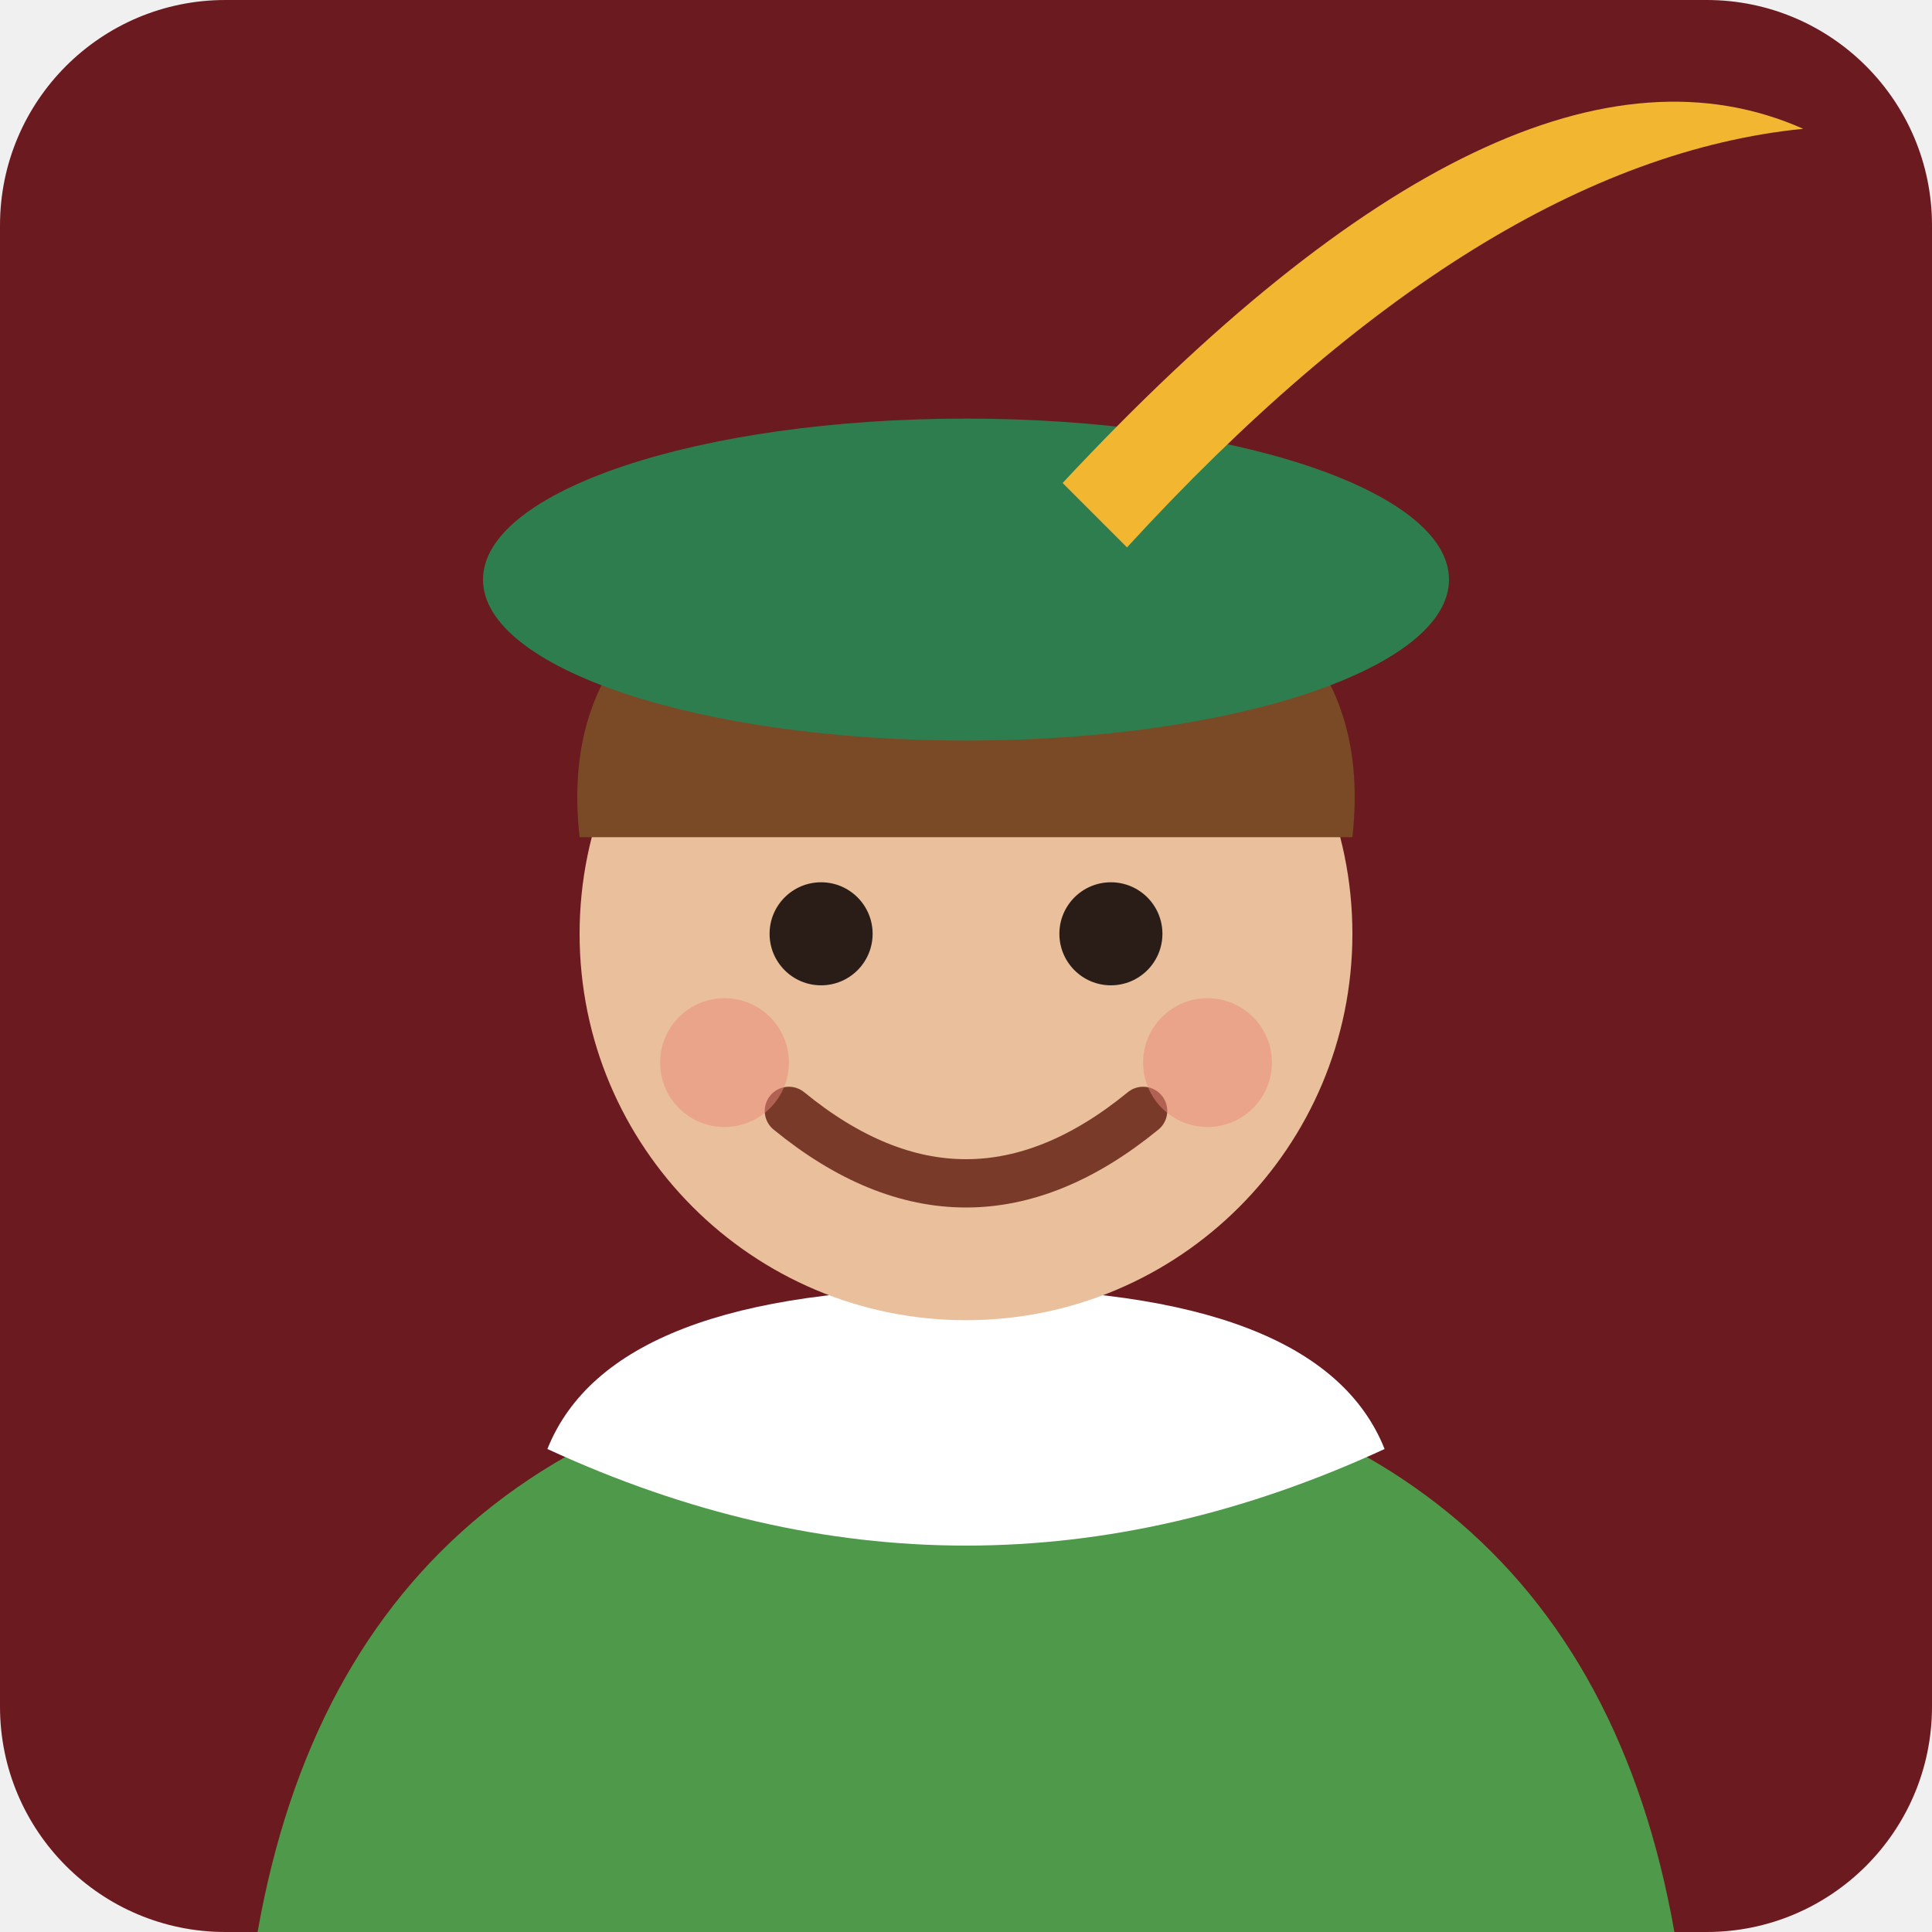
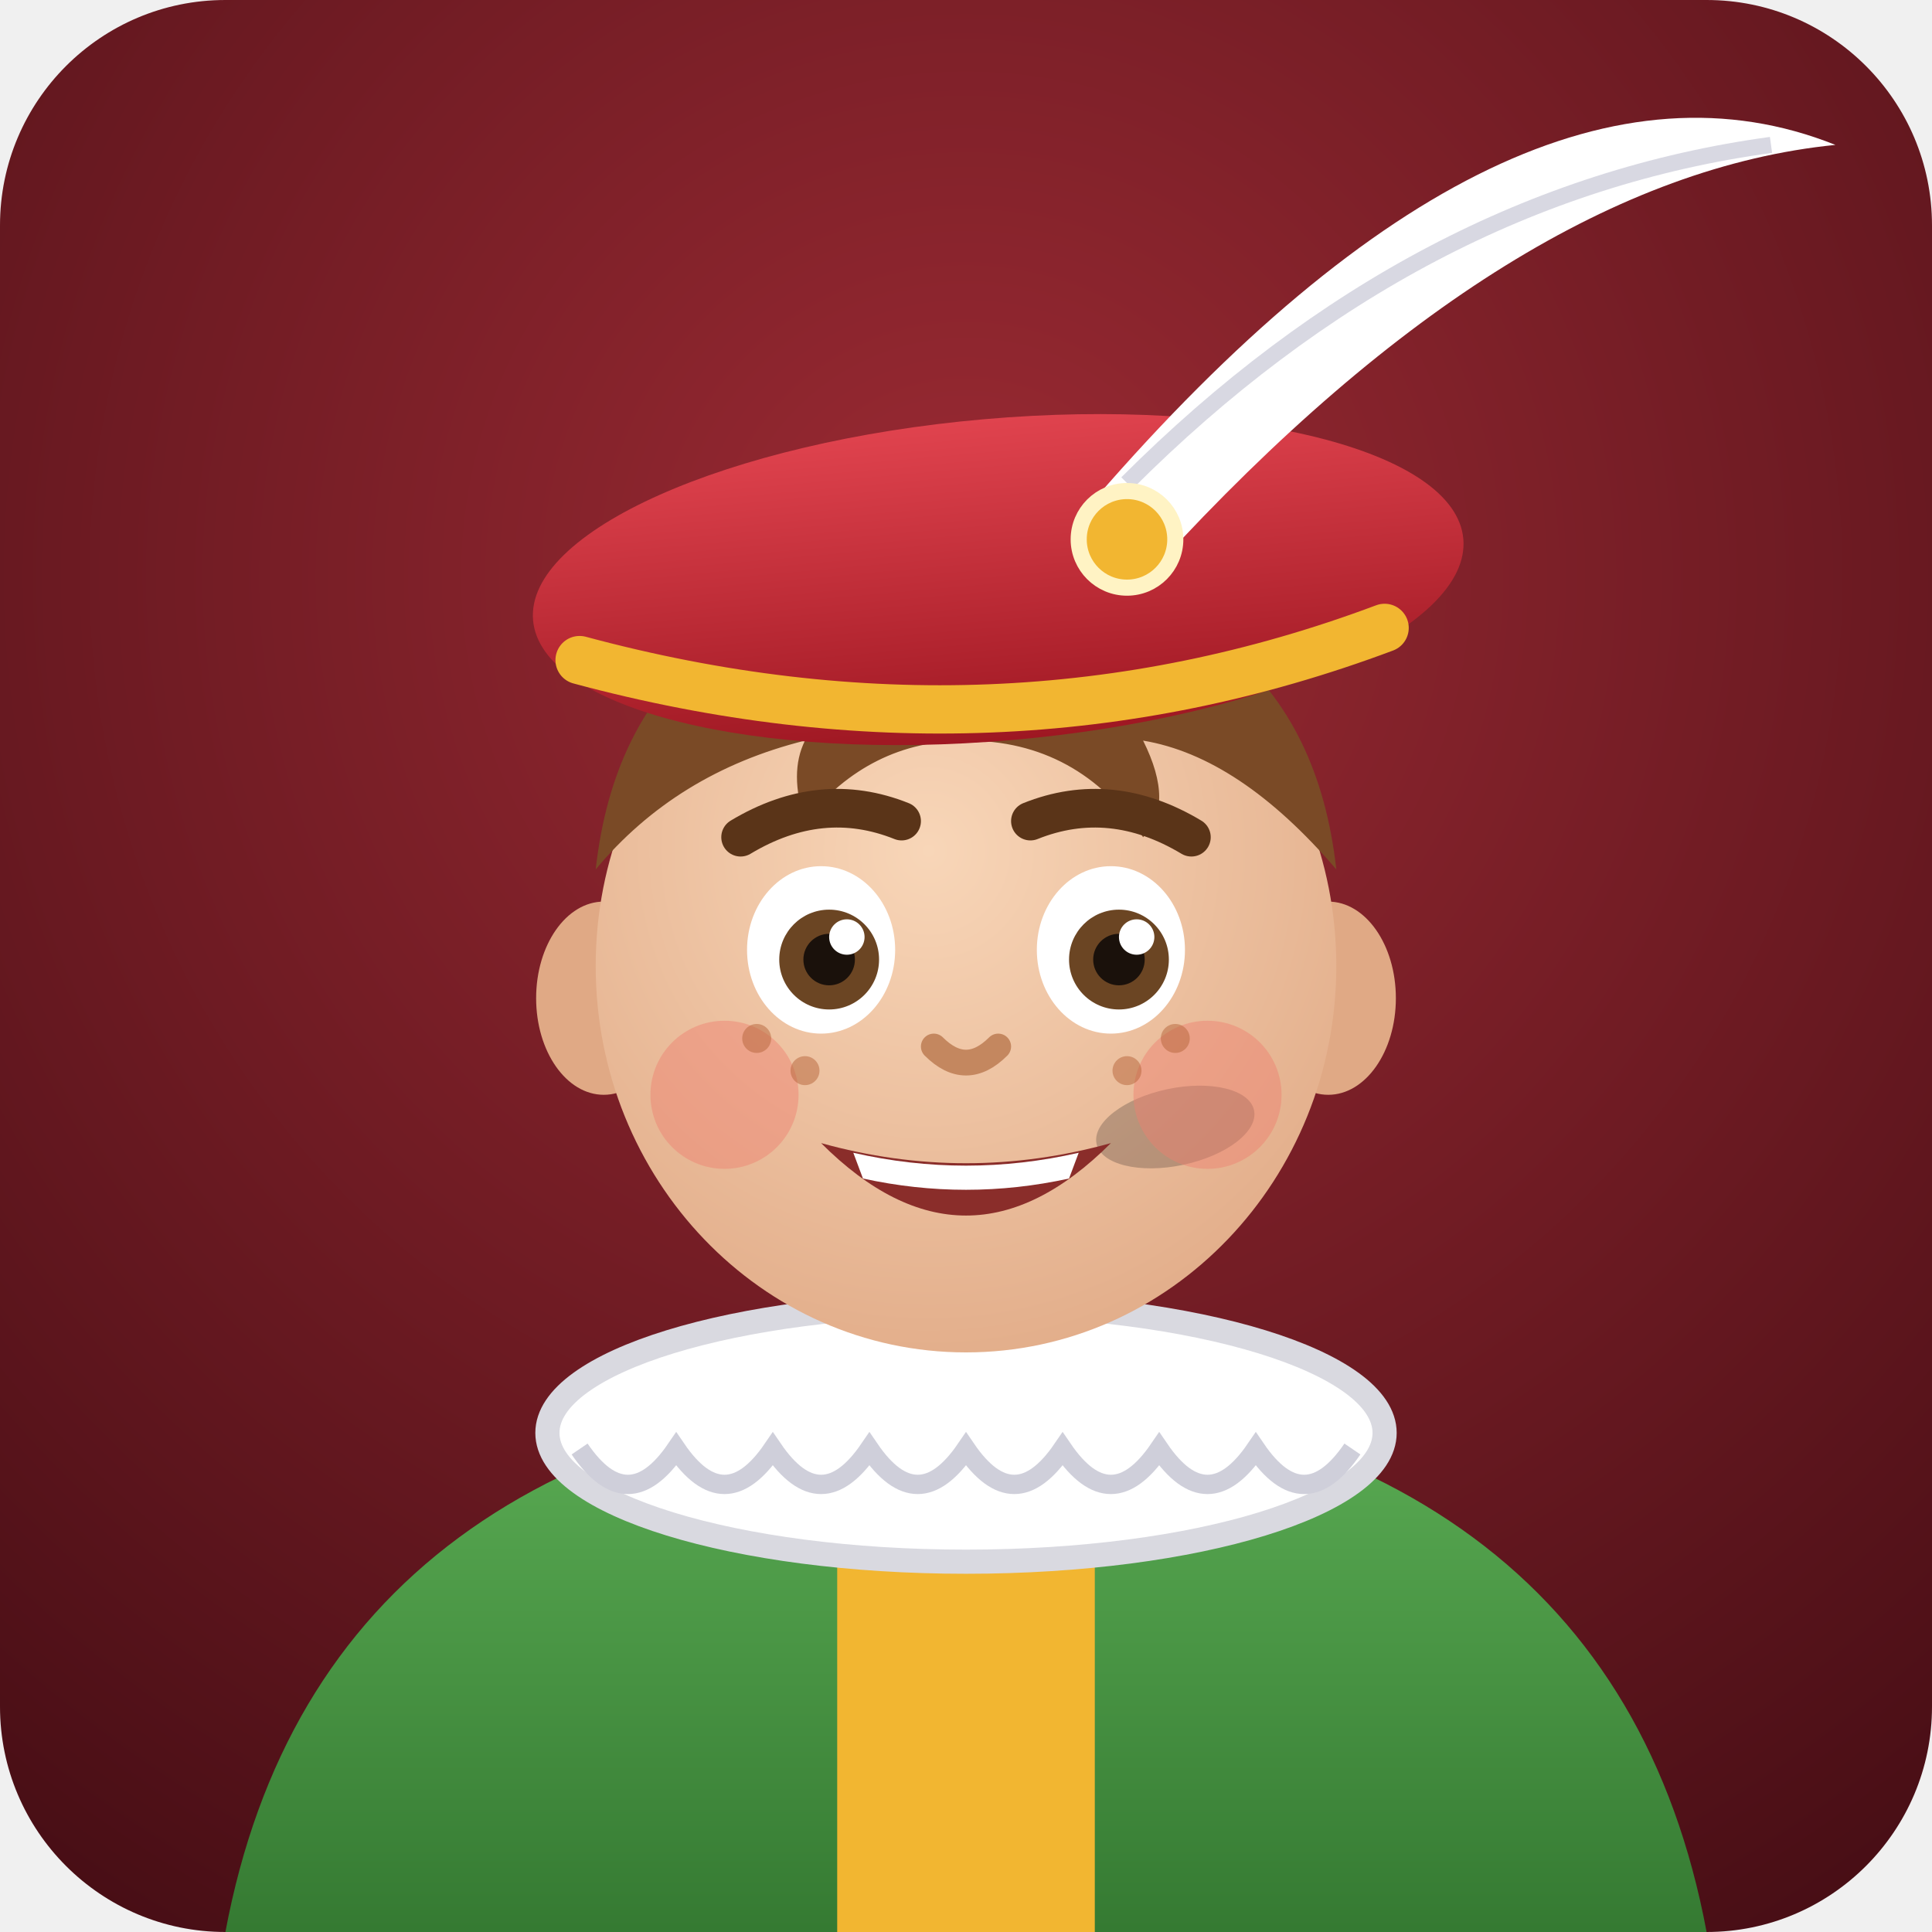
<svg xmlns="http://www.w3.org/2000/svg" viewBox="0 0 120 120">
-   <rect width="120" height="120" rx="14" fill="#6b1a20" />
-   <path d="M16 120 q6 -34 44 -36 q38 2 44 36z" fill="#4f9a4a" />
-   <path d="M34 90 q26 12 52 0 q-4 -10 -26 -10 q-22 0 -26 10z" fill="#fff" />
-   <circle cx="60" cy="58" r="24" fill="#eabf9b" />
-   <circle cx="51" cy="58" r="3.2" fill="#2a1d18" />
-   <circle cx="69" cy="58" r="3.2" fill="#2a1d18" />
-   <path d="M49 69 q11 9 22 0" stroke="#7a3a2a" stroke-width="3" fill="none" stroke-linecap="round" />
-   <circle cx="45" cy="66" r="4" fill="#e88a7a" opacity=".5" />
-   <circle cx="75" cy="66" r="4" fill="#e88a7a" opacity=".5" />
-   <path d="M36 52 q-2 -18 24 -20 q26 2 24 20" fill="#7a4a26" />
-   <ellipse cx="60" cy="36" rx="30" ry="10" fill="#2e7d4f" />
-   <path d="M66 30 q28 -30 46 -22 q-20 2 -42 26z" fill="#f2b631" />
+   <defs>
+     <radialGradient id="bg" cx=".5" cy=".3" r=".9">
+       <stop offset="0" stop-color="#9b2a33" />
+       <stop offset="1" stop-color="#3f0b12" />
+     </radialGradient>
+     <radialGradient id="skin" cx=".45" cy=".35" r=".75">
+       <stop offset="0" stop-color="#f8d6b8" />
+       <stop offset="1" stop-color="#e0a985" />
+     </radialGradient>
+     <linearGradient id="suit" x1="0" y1="0" x2="0" y2="1">
+       <stop offset="0" stop-color="#5cae55" />
+       <stop offset="1" stop-color="#357a32" />
+     </linearGradient>
+     <linearGradient id="cap" x1="0" y1="0" x2="0" y2="1">
+       <stop offset="0" stop-color="#e0434e" />
+       <stop offset="1" stop-color="#9e1722" />
+     </linearGradient>
+   </defs>
+   <rect width="120" height="120" rx="14" fill="url(#bg)" />
+   <path d="M14 120 q6 -32 46 -34 q40 2 46 34z" fill="url(#suit)" />
+   <path d="M52 92 h16 v28 h-16z" fill="#f2b631" />
+   <rect x="54" y="74" width="12" height="12" fill="#e0a985" />
+   <ellipse cx="60" cy="89" rx="26" ry="8" fill="#fff" stroke="#d9d9e0" stroke-width="1.5" />
+   <path d="M36 90 q3 4.4 6 0 q3 4.4 6 0 q3 4.4 6 0 q3 4.4 6 0 q3 4.4 6 0 q3 4.4 6 0 q3 4.4 6 0 q3 4.4 6 0" stroke="#cfcfda" stroke-width="1.2" fill="none" />
+   <ellipse cx="37.5" cy="62" rx="4.2" ry="6" fill="#e0a985" />
+   <ellipse cx="82.5" cy="62" rx="4.2" ry="6" fill="#e0a985" />
+   <ellipse cx="60" cy="60" rx="23" ry="24" fill="url(#skin)" />
+   <path d="M37 54 q2 -18 23 -19 q21 1 23 19 q-6 -7 -12 -8 q2 4 0 6 q-4 -6 -11 -6 q-6 0 -10 5 q-1 -3 0 -5 q-8 2 -13 8z" fill="#7a4a26" />
+   <ellipse cx="73" cy="70" rx="5" ry="2.4" fill="#3a2e2a" opacity=".28" transform="rotate(-12 73 70)" />
+   <circle cx="45" cy="68" r="4.6" fill="#ee7f6e" opacity=".45" />
+   <circle cx="75" cy="68" r="4.6" fill="#ee7f6e" opacity=".45" />
+   <g fill="#b5643a" opacity=".5">
+     <circle cx="47" cy="64.5" r=".9" />
+     <circle cx="50" cy="66.5" r=".9" />
+     <circle cx="73" cy="64.5" r=".9" />
+     <circle cx="70" cy="66.5" r=".9" />
+   </g>
+   <g fill="#fff">
+     <ellipse cx="51" cy="59" rx="4.6" ry="5.2" />
+     <ellipse cx="69" cy="59" rx="4.6" ry="5.2" />
+   </g>
+   <g fill="#6b4523">
+     <circle cx="51.5" cy="59.6" r="3.1" />
+     <circle cx="69.5" cy="59.6" r="3.1" />
+   </g>
+   <g fill="#1a110b">
+     <circle cx="51.5" cy="59.6" r="1.6" />
+     <circle cx="69.5" cy="59.6" r="1.6" />
+   </g>
+   <g fill="#fff">
+     <circle cx="52.6" cy="58.2" r="1.1" />
+     <circle cx="70.6" cy="58.2" r="1.1" />
+   </g>
+   <path d="M46 52 q5 -3 10 -1 M64 51 q5 -2 10 1" stroke="#5a3418" stroke-width="2.4" fill="none" stroke-linecap="round" />
+   <path d="M58 65 q2 2 4 0" stroke="#c4875f" stroke-width="1.6" fill="none" stroke-linecap="round" />
+   <path d="M51 71 q9 9 18 0 q-9 2.5 -18 0z" fill="#8a2d2a" />
+   <path d="M53 71.6 q7 1.6 14 0 l-.6 1.6 q-6.4 1.4 -12.8 0z" fill="#fff" />
+   <ellipse cx="62" cy="36" rx="29" ry="10" fill="url(#cap)" transform="rotate(-5 62 36)" />
+   <path d="M36 41 q26 7 50 -2" stroke="#f2b631" stroke-width="3" fill="none" stroke-linecap="round" />
+   <path d="M68 31 q26 -30 46 -22 q-20 2 -42 26z" fill="#fff" />
+   <path d="M70 30 q18 -18 40 -21" stroke="#d8d8e2" stroke-width="1" fill="none" />
+   <circle cx="70" cy="33.5" r="3" fill="#f2b631" stroke="#fff3c4" stroke-width="1" />
</svg>
